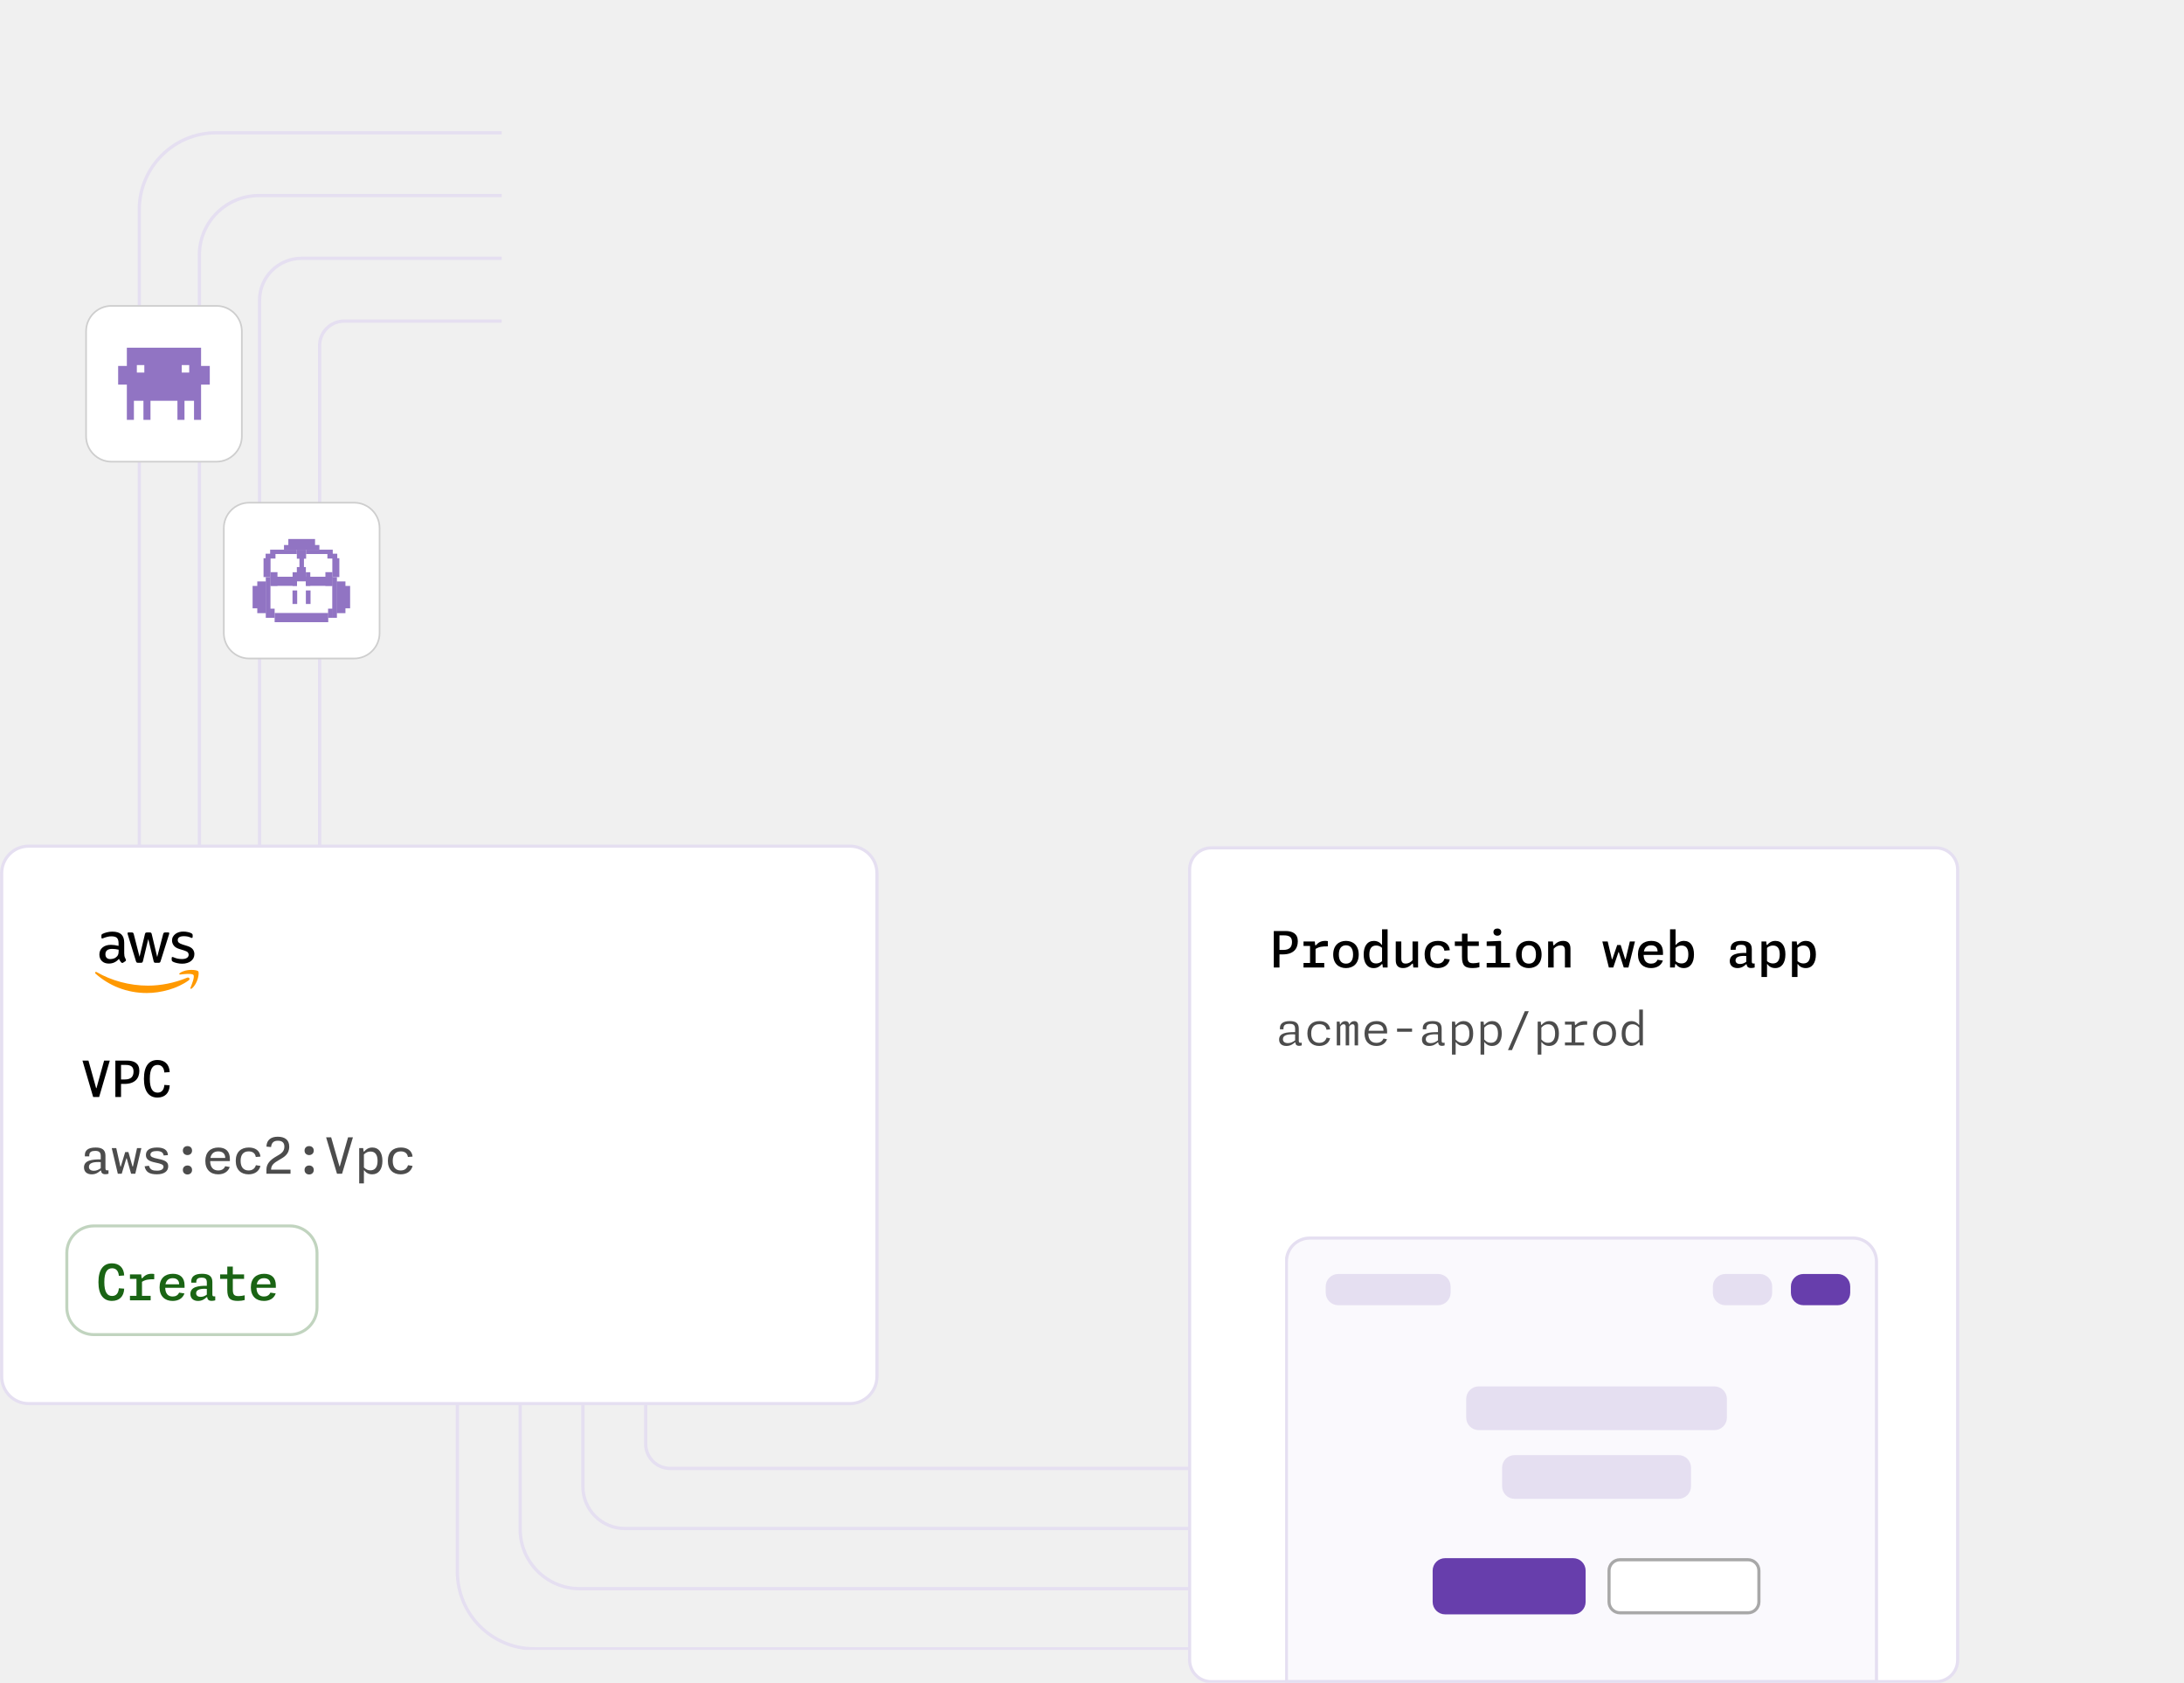
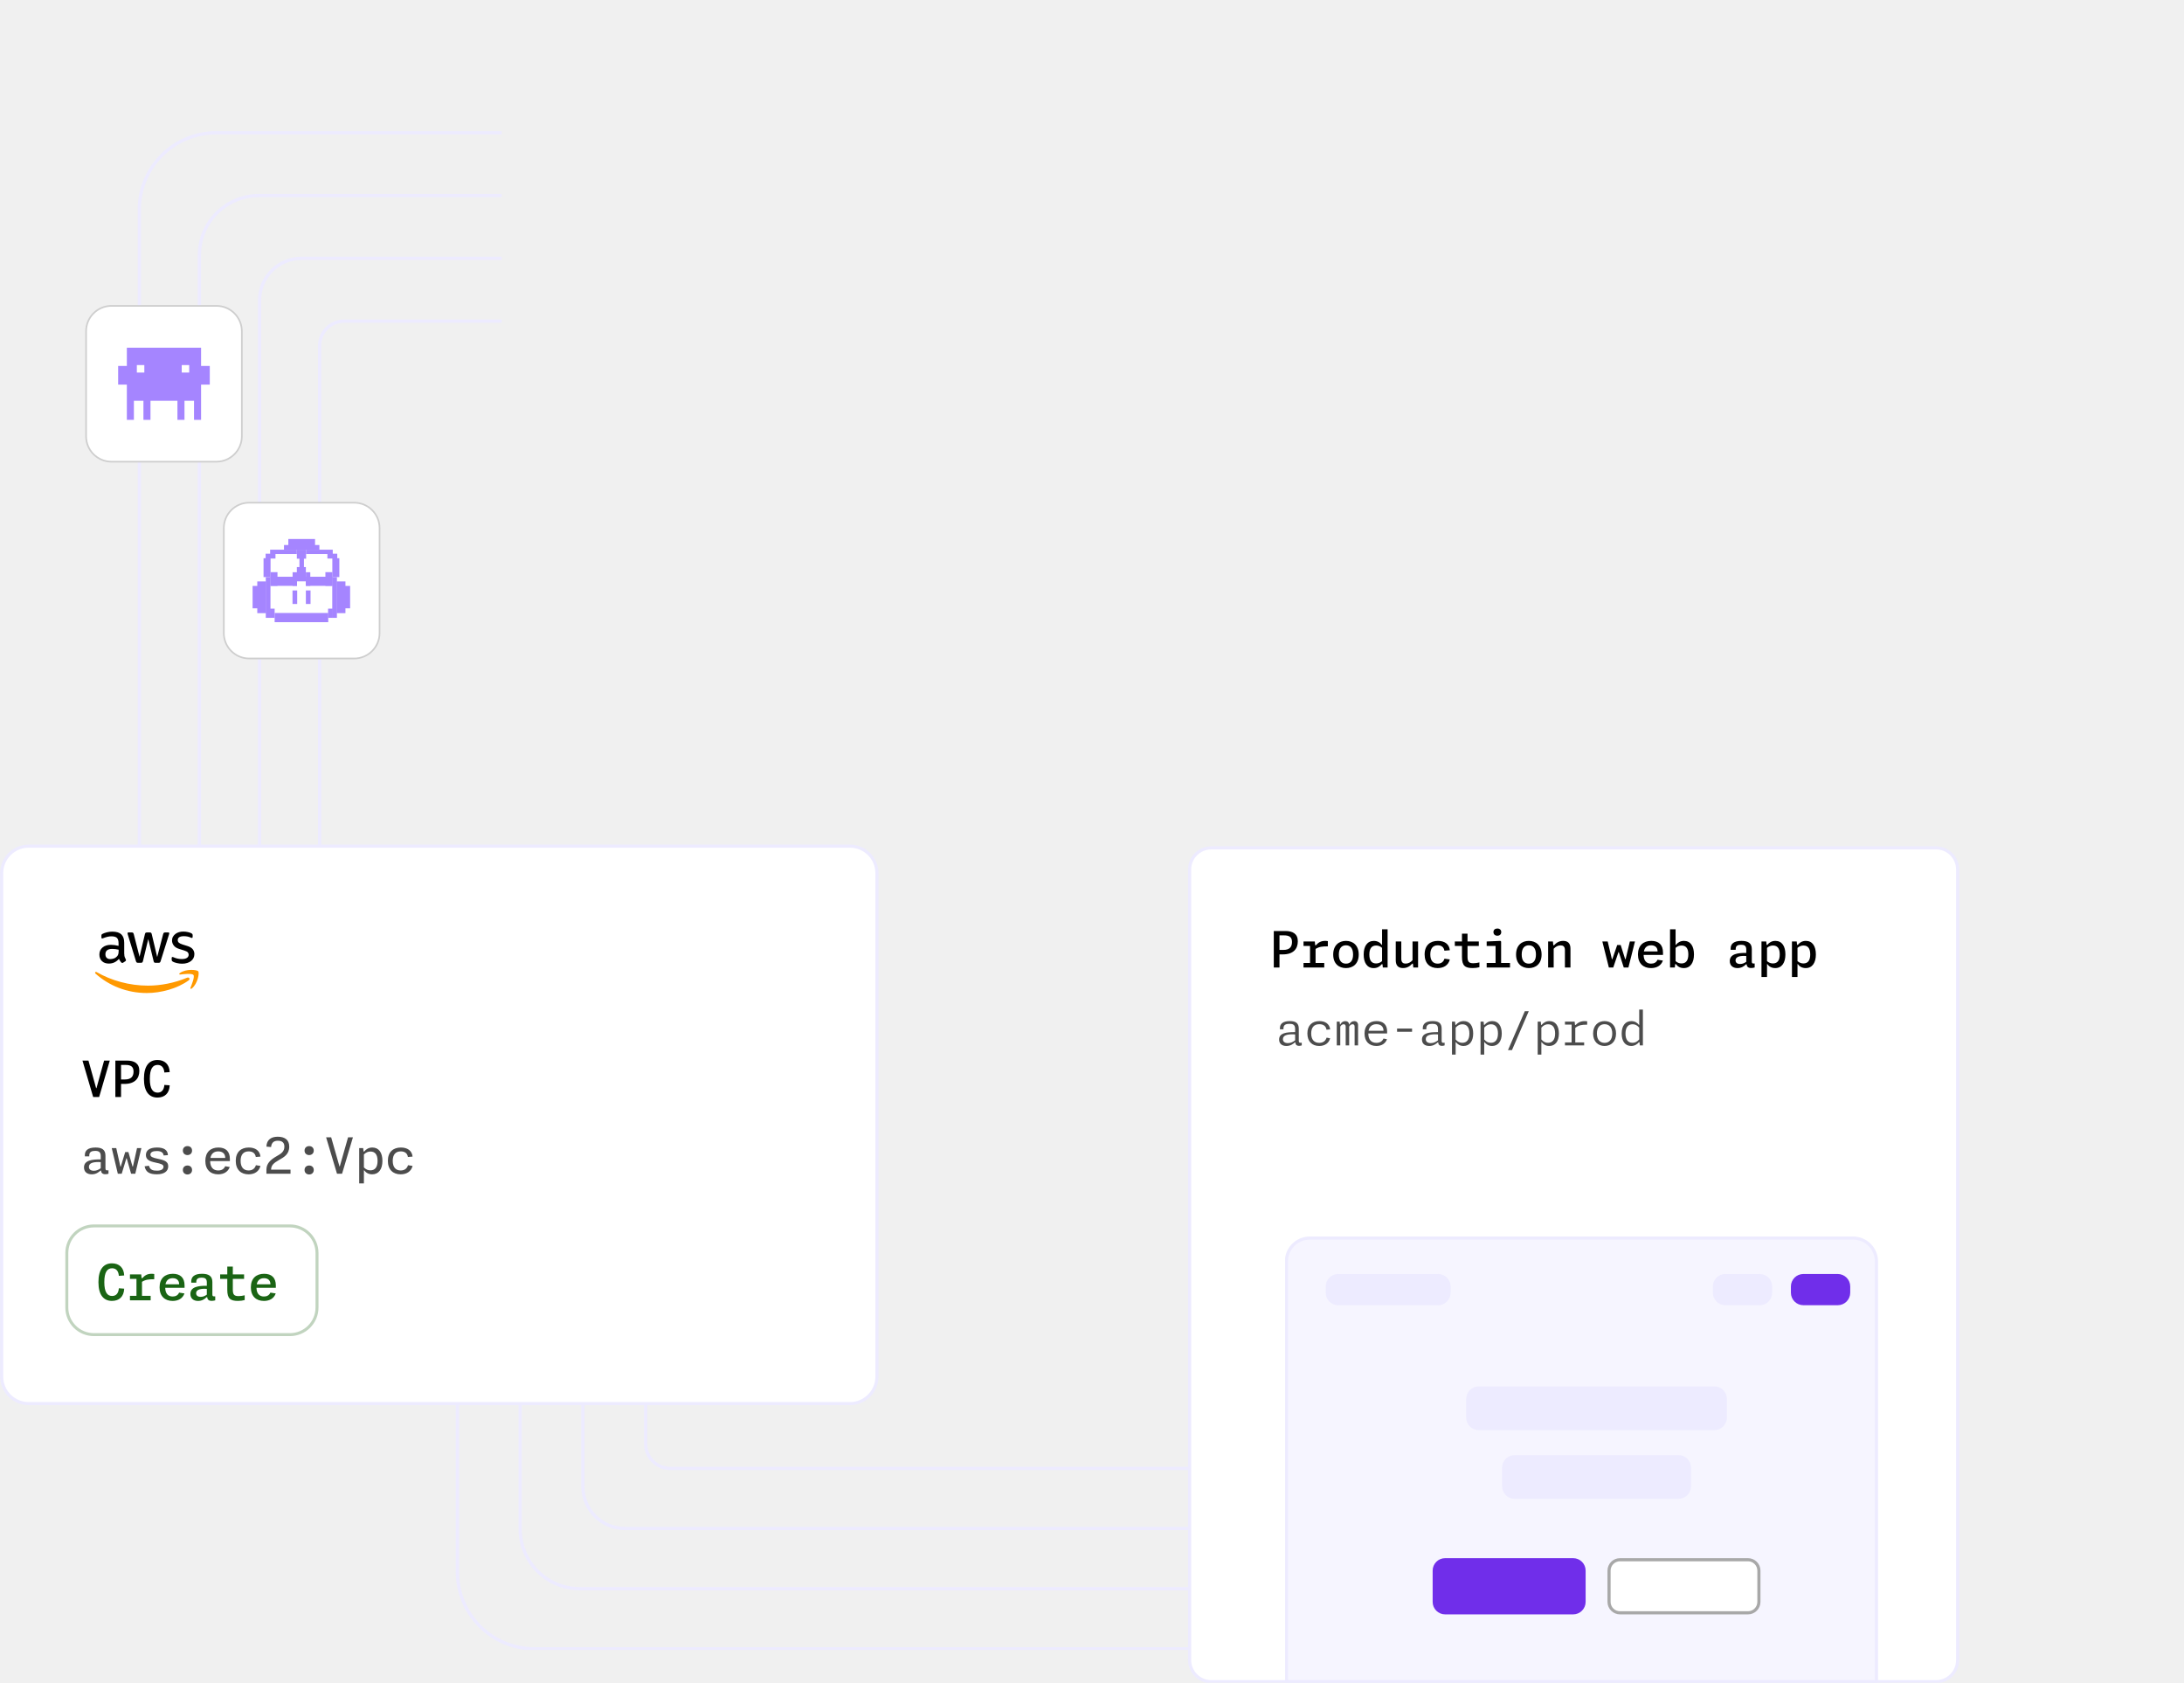
<svg xmlns="http://www.w3.org/2000/svg" width="666" height="513" viewBox="0 0 666 513" fill="none">
  <g clip-path="url(#clip0_1335_156291)">
    <g clip-path="url(#clip1_1335_156291)">
      <g clip-path="url(#clip2_1335_156291)">
-         <path d="M280.009 40.476L65.954 40.476C52.987 40.476 42.476 50.977 42.476 63.925L42.476 416.148" stroke="#E5DFF1" stroke-miterlimit="10" />
-         <path d="M291.433 59.621L78.949 59.621C68.933 59.621 60.803 67.742 60.803 77.748L60.803 416.148" stroke="#E5DFF1" stroke-miterlimit="10" />
-         <path d="M284.769 78.748L91.963 78.748C84.88 78.748 79.149 84.469 79.149 91.543L79.149 416.139" stroke="#E5DFF1" stroke-miterlimit="10" />
-         <path d="M280.961 97.893L104.949 97.893C100.817 97.893 97.466 101.244 97.466 105.367L97.466 416.139" stroke="#E5DFF1" stroke-miterlimit="10" />
+         <path d="M280.009 40.476L65.954 40.476C52.987 40.476 42.476 50.977 42.476 63.925L42.476 416.148" stroke="#edebff" stroke-miterlimit="10" />
+         <path d="M291.433 59.621L78.949 59.621C68.933 59.621 60.803 67.742 60.803 77.748L60.803 416.148" stroke="#edebff" stroke-miterlimit="10" />
+         <path d="M284.769 78.748L91.963 78.748C84.88 78.748 79.149 84.469 79.149 91.543L79.149 416.139" stroke="#edebff" stroke-miterlimit="10" />
+         <path d="M280.961 97.893L104.949 97.893C100.817 97.893 97.466 101.244 97.466 105.367L97.466 416.139" stroke="#edebff" stroke-miterlimit="10" />
      </g>
      <rect x="68.25" y="153.25" width="47.5" height="47.5" rx="7.75" fill="white" />
      <rect x="68.25" y="153.25" width="47.5" height="47.5" rx="7.75" stroke="#CECECE" stroke-width="0.5" />
-       <rect x="81.052" y="175.931" width="1.426" height="12.425" fill="#9174C3" />
-       <rect x="78.455" y="177.255" width="2.699" height="9.675" fill="#9174C3" />
-       <rect x="77.029" y="178.63" width="2.699" height="6.823" fill="#9174C3" />
-       <rect x="82.325" y="185.555" width="1.426" height="2.801" fill="#9174C3" />
-       <rect x="87.926" y="164.321" width="8.147" height="3.259" fill="#9174C3" />
-       <rect x="86.603" y="166.154" width="10.795" height="1.426" fill="#9174C3" />
-       <rect width="1.426" height="12.425" transform="matrix(-1 0 0 1 102.745 175.932)" fill="#9174C3" />
-       <rect width="2.699" height="9.675" transform="matrix(-1 0 0 1 105.341 177.255)" fill="#9174C3" />
-       <rect width="2.699" height="6.823" transform="matrix(-1 0 0 1 106.767 178.63)" fill="#9174C3" />
-       <rect width="1.426" height="2.801" transform="matrix(-1 0 0 1 101.472 185.555)" fill="#9174C3" />
-       <rect x="83.751" y="186.879" width="16.346" height="2.801" fill="#9174C3" />
-       <rect x="89.2" y="180.005" width="1.426" height="4.125" fill="#9174C3" />
-       <rect x="93.273" y="180.005" width="1.426" height="4.125" fill="#9174C3" />
-       <rect x="82.376" y="167.58" width="8.147" height="1.324" fill="#9174C3" />
-       <rect x="81.001" y="168.802" width="3.004" height="1.477" fill="#9174C3" />
-       <rect x="80.365" y="170.177" width="2.139" height="5.754" fill="#9174C3" />
-       <rect x="82.478" y="174.429" width="2.139" height="4.176" fill="#9174C3" />
-       <rect x="82.478" y="175.829" width="8.096" height="2.775" fill="#9174C3" />
-       <rect x="89.225" y="174.454" width="1.349" height="4.15" fill="#9174C3" />
-       <rect width="8.147" height="1.324" transform="matrix(-1 0 0 1 101.471 167.58)" fill="#9174C3" />
-       <rect width="3.004" height="1.477" transform="matrix(-1 0 0 1 102.846 168.802)" fill="#9174C3" />
-       <rect width="2.139" height="5.754" transform="matrix(-1 0 0 1 103.483 170.177)" fill="#9174C3" />
-       <rect width="2.139" height="4.176" transform="matrix(-1 0 0 1 101.37 174.429)" fill="#9174C3" />
-       <rect width="8.096" height="2.775" transform="matrix(-1 0 0 1 101.37 175.829)" fill="#9174C3" />
-       <rect width="1.349" height="4.15" transform="matrix(-1 0 0 1 94.6221 174.454)" fill="#9174C3" />
-       <rect x="90.523" y="172.876" width="2.75" height="4.354" fill="#9174C3" />
-       <rect x="90.523" y="167.58" width="2.826" height="2.75" fill="#9174C3" />
-       <rect x="91.312" y="170.177" width="1.375" height="2.75" fill="#9174C3" />
+       <rect x="81.052" y="175.931" width="1.426" height="12.425" fill="#a585ff" />
+       <rect x="78.455" y="177.255" width="2.699" height="9.675" fill="#a585ff" />
+       <rect x="77.029" y="178.63" width="2.699" height="6.823" fill="#a585ff" />
+       <rect x="82.325" y="185.555" width="1.426" height="2.801" fill="#a585ff" />
+       <rect x="87.926" y="164.321" width="8.147" height="3.259" fill="#a585ff" />
+       <rect x="86.603" y="166.154" width="10.795" height="1.426" fill="#a585ff" />
+       <rect width="1.426" height="12.425" transform="matrix(-1 0 0 1 102.745 175.932)" fill="#a585ff" />
+       <rect width="2.699" height="9.675" transform="matrix(-1 0 0 1 105.341 177.255)" fill="#a585ff" />
+       <rect width="2.699" height="6.823" transform="matrix(-1 0 0 1 106.767 178.63)" fill="#a585ff" />
+       <rect width="1.426" height="2.801" transform="matrix(-1 0 0 1 101.472 185.555)" fill="#a585ff" />
+       <rect x="83.751" y="186.879" width="16.346" height="2.801" fill="#a585ff" />
+       <rect x="89.2" y="180.005" width="1.426" height="4.125" fill="#a585ff" />
+       <rect x="93.273" y="180.005" width="1.426" height="4.125" fill="#a585ff" />
+       <rect x="82.376" y="167.58" width="8.147" height="1.324" fill="#a585ff" />
+       <rect x="81.001" y="168.802" width="3.004" height="1.477" fill="#a585ff" />
+       <rect x="80.365" y="170.177" width="2.139" height="5.754" fill="#a585ff" />
+       <rect x="82.478" y="174.429" width="2.139" height="4.176" fill="#a585ff" />
+       <rect x="82.478" y="175.829" width="8.096" height="2.775" fill="#a585ff" />
+       <rect x="89.225" y="174.454" width="1.349" height="4.15" fill="#a585ff" />
+       <rect width="8.147" height="1.324" transform="matrix(-1 0 0 1 101.471 167.58)" fill="#a585ff" />
+       <rect width="3.004" height="1.477" transform="matrix(-1 0 0 1 102.846 168.802)" fill="#a585ff" />
+       <rect width="2.139" height="5.754" transform="matrix(-1 0 0 1 103.483 170.177)" fill="#a585ff" />
+       <rect width="2.139" height="4.176" transform="matrix(-1 0 0 1 101.37 174.429)" fill="#a585ff" />
+       <rect width="8.096" height="2.775" transform="matrix(-1 0 0 1 101.37 175.829)" fill="#a585ff" />
+       <rect width="1.349" height="4.15" transform="matrix(-1 0 0 1 94.6221 174.454)" fill="#a585ff" />
+       <rect x="90.523" y="172.876" width="2.75" height="4.354" fill="#a585ff" />
+       <rect x="90.523" y="167.58" width="2.826" height="2.75" fill="#a585ff" />
+       <rect x="91.312" y="170.177" width="1.375" height="2.75" fill="#a585ff" />
      <rect x="26.25" y="93.25" width="47.5" height="47.5" rx="7.75" fill="white" />
      <rect x="26.25" y="93.25" width="47.5" height="47.5" rx="7.75" stroke="#CECECE" stroke-width="0.5" />
-       <path d="M61.316 111.563H63.971V117.253H61.316V128H59.167V122.184H56.259V128H54.109V122.184H45.891V128H43.742V122.184H40.833V128H38.684V117.253H36.029V111.563H38.684V106H61.316V111.563Z" fill="#9174C3" />
+       <path d="M61.316 111.563H63.971V117.253H61.316V128H59.167V122.184H56.259V128H54.109V122.184H45.891V128H43.742V122.184H40.833V128H38.684V117.253H36.029V111.563H38.684V106H61.316V111.563Z" fill="#a585ff" />
      <rect x="41.731" y="111.297" width="2.281" height="2.281" fill="white" />
      <rect x="55.417" y="111.297" width="2.281" height="2.281" fill="white" />
    </g>
    <g clip-path="url(#clip3_1335_156291)">
-       <path d="M139.477 265.125L139.477 479.18C139.477 492.147 149.978 502.657 162.925 502.657H515.149" stroke="#E5DFF1" stroke-miterlimit="10" />
-       <path d="M158.622 253.701L158.622 466.185C158.622 476.2 166.743 484.331 176.749 484.331H515.149" stroke="#E5DFF1" stroke-miterlimit="10" />
-       <path d="M177.748 260.365L177.748 453.171C177.748 460.254 183.47 465.985 190.543 465.985H515.139" stroke="#E5DFF1" stroke-miterlimit="10" />
-       <path d="M196.894 264.173L196.894 440.185C196.894 444.317 200.245 447.668 204.367 447.668H515.139" stroke="#E5DFF1" stroke-miterlimit="10" />
+       <path d="M139.477 265.125L139.477 479.18C139.477 492.147 149.978 502.657 162.925 502.657H515.149" stroke="#edebff" stroke-miterlimit="10" />
+       <path d="M158.622 253.701L158.622 466.185C158.622 476.2 166.743 484.331 176.749 484.331H515.149" stroke="#edebff" stroke-miterlimit="10" />
+       <path d="M177.748 260.365L177.748 453.171C177.748 460.254 183.47 465.985 190.543 465.985H515.139" stroke="#edebff" stroke-miterlimit="10" />
+       <path d="M196.894 264.173L196.894 440.185C196.894 444.317 200.245 447.668 204.367 447.668H515.139" stroke="#edebff" stroke-miterlimit="10" />
    </g>
-     <rect x="362.77" y="258.483" width="234.205" height="254.199" rx="6.61" fill="white" stroke="#E5DFF1" stroke-width="0.952" />
+     <rect x="362.77" y="258.483" width="234.205" height="254.199" rx="6.61" fill="white" stroke="#edebff" stroke-width="0.952" />
    <path d="M393.329 311.294C395.072 311.294 396.057 311.872 396.057 313.593V317.306C396.057 317.856 396.278 317.999 396.964 317.877V318.705C396.664 318.798 396.386 318.841 396.143 318.841C395.315 318.841 395.036 318.356 395.007 317.784H394.893C394.272 318.291 393.544 318.877 392.287 318.877C390.916 318.877 390.059 318.17 390.059 316.92C390.059 314.9 392.28 314.65 394.943 314.657V313.671C394.943 312.372 394.229 312.115 393.172 312.129C392.18 312.136 391.409 312.386 391.387 313.472L391.38 313.8H390.309V313.414C390.309 312.179 391.173 311.294 393.329 311.294ZM391.223 316.799C391.223 317.592 391.794 318.006 392.751 318.006C393.629 318.006 394.272 317.649 394.943 317.163V315.357C394.672 315.335 394.408 315.321 394.186 315.321C392.358 315.321 391.223 315.685 391.223 316.799ZM405.62 316.535C405.227 318.056 403.97 318.877 402.285 318.877C400.179 318.877 398.679 317.577 398.679 315.064C398.679 312.593 400.143 311.294 402.342 311.294C404.092 311.294 405.42 312.108 405.627 313.829L404.506 313.921C404.327 312.715 403.442 312.243 402.321 312.243C400.7 312.243 399.843 313.243 399.843 315.064C399.843 316.999 400.8 317.927 402.292 317.927C403.399 317.927 404.213 317.413 404.542 316.335L405.62 316.535ZM411.419 318.705H410.363V312.965C410.363 312.4 410.034 312.258 409.734 312.258C409.284 312.258 408.949 312.572 408.706 312.965V318.705H407.642V311.465H408.513L408.62 312.336H408.699C409.013 311.701 409.542 311.308 410.234 311.308C410.884 311.308 411.334 311.644 411.412 312.336H411.477C411.784 311.701 412.291 311.308 412.969 311.308C413.669 311.308 414.14 311.715 414.14 312.543V318.705H413.083V312.965C413.083 312.4 412.755 312.258 412.448 312.258C411.998 312.258 411.662 312.579 411.419 312.972V318.705ZM416.105 315.085C416.105 312.665 417.533 311.294 419.768 311.294C421.796 311.294 422.996 312.365 422.996 314.443V315.057H417.262V315.085C417.262 316.985 418.19 317.927 419.733 317.927C420.754 317.927 421.503 317.513 421.882 316.62L422.96 316.82C422.489 318.091 421.389 318.877 419.733 318.877C417.562 318.877 416.105 317.549 416.105 315.085ZM417.333 314.25H421.903C421.889 312.85 420.961 312.243 419.725 312.243C418.412 312.243 417.576 312.957 417.333 314.25ZM426.032 314.55V313.571H430.602V314.55H426.032ZM436.894 311.294C438.637 311.294 439.622 311.872 439.622 313.593V317.306C439.622 317.856 439.843 317.999 440.529 317.877V318.705C440.229 318.798 439.95 318.841 439.708 318.841C438.879 318.841 438.601 318.356 438.572 317.784H438.458C437.837 318.291 437.109 318.877 435.852 318.877C434.481 318.877 433.624 318.17 433.624 316.92C433.624 314.9 435.845 314.65 438.508 314.657V313.671C438.508 312.372 437.794 312.115 436.737 312.129C435.745 312.136 434.974 312.386 434.952 313.472L434.945 313.8H433.874V313.414C433.874 312.179 434.738 311.294 436.894 311.294ZM434.788 316.799C434.788 317.592 435.359 318.006 436.316 318.006C437.194 318.006 437.837 317.649 438.508 317.163V315.357C438.237 315.335 437.973 315.321 437.751 315.321C435.923 315.321 434.788 315.685 434.788 316.799ZM449.242 315.078C449.242 317.492 448.099 318.877 446.3 318.877C445.222 318.877 444.493 318.384 443.979 317.72H443.894V321.512H442.773V311.465H443.708L443.808 312.45H443.972C444.536 311.779 445.293 311.294 446.357 311.294C448.178 311.294 449.242 312.729 449.242 315.078ZM443.894 316.899C444.551 317.656 445.2 317.913 445.914 317.913C447.278 317.913 448.085 316.97 448.085 315.078C448.085 313.236 447.328 312.265 445.936 312.265C445.229 312.265 444.579 312.529 443.894 313.286V316.899ZM457.955 315.078C457.955 317.492 456.812 318.877 455.013 318.877C453.935 318.877 453.206 318.384 452.692 317.72H452.607V321.512H451.486V311.465H452.421L452.521 312.45H452.685C453.249 311.779 454.006 311.294 455.07 311.294C456.891 311.294 457.955 312.729 457.955 315.078ZM452.607 316.899C453.264 317.656 453.913 317.913 454.627 317.913C455.991 317.913 456.798 316.97 456.798 315.078C456.798 313.236 456.041 312.265 454.649 312.265C453.942 312.265 453.292 312.529 452.607 313.286V316.899ZM461.07 320.134H459.856L464.983 308.28H466.189L461.07 320.134ZM475.381 315.078C475.381 317.492 474.238 318.877 472.439 318.877C471.361 318.877 470.632 318.384 470.118 317.72H470.033V321.512H468.912V311.465H469.847L469.947 312.45H470.111C470.675 311.779 471.432 311.294 472.496 311.294C474.317 311.294 475.381 312.729 475.381 315.078ZM470.033 316.899C470.689 317.656 471.339 317.913 472.053 317.913C473.417 317.913 474.224 316.97 474.224 315.078C474.224 313.236 473.467 312.265 472.075 312.265C471.368 312.265 470.718 312.529 470.033 313.286V316.899ZM480.181 311.465L480.295 312.486H480.452C481.252 311.722 482.002 311.301 483.308 311.301C483.565 311.301 483.787 311.315 484.001 311.351V312.386C482.316 312.386 481.495 312.508 480.374 313.35V317.806H483.08V318.705H477.225V317.806H479.252V312.365H477.225V311.465H480.181ZM492.807 315.092C492.807 317.584 491.25 318.877 489.308 318.877C487.373 318.877 485.809 317.584 485.809 315.092C485.809 312.6 487.373 311.294 489.308 311.294C491.25 311.294 492.807 312.6 492.807 315.092ZM491.65 315.092C491.65 313.2 490.693 312.243 489.308 312.243C487.923 312.243 486.966 313.2 486.966 315.092C486.966 316.985 487.923 317.927 489.308 317.927C490.693 317.927 491.65 316.985 491.65 315.092ZM494.522 315.1C494.522 312.679 495.665 311.301 497.464 311.301C498.542 311.301 499.27 311.786 499.785 312.45H499.87V307.781H500.991V318.705H500.056L499.949 317.72H499.792C499.228 318.391 498.471 318.877 497.407 318.877C495.593 318.877 494.522 317.442 494.522 315.1ZM495.686 315.1C495.686 316.935 496.436 317.913 497.828 317.913C498.542 317.913 499.192 317.649 499.87 316.885V313.279C499.213 312.522 498.564 312.258 497.849 312.258C496.486 312.258 495.686 313.2 495.686 315.1Z" fill="black" fill-opacity="0.7" />
    <path d="M390.173 294.952H388.436V283.832H391.97C394.194 283.832 395.763 284.662 395.763 286.962C395.763 289.263 394.415 290.961 391.193 290.961H390.173V294.952ZM391.33 289.598C393.303 289.598 393.989 288.646 393.989 287.168C393.989 285.69 393.166 285.157 391.544 285.157H390.173V289.598H391.33ZM400.944 287.023L401.058 288.173H401.279C402.049 287.305 402.81 286.841 404.151 286.841C404.44 286.841 404.684 286.863 404.92 286.917V288.509C403.252 288.509 402.3 288.608 401.18 289.293V293.581H403.823V294.952H397.502V293.581H399.489V288.394H397.502V287.023H400.944ZM414.336 291.007C414.336 293.825 412.584 295.135 410.444 295.135C408.311 295.135 406.552 293.825 406.552 291.007C406.552 288.189 408.311 286.841 410.444 286.841C412.584 286.841 414.336 288.189 414.336 291.007ZM412.614 291.007C412.614 289.026 411.716 288.189 410.444 288.189C409.179 288.189 408.273 289.026 408.273 291.007C408.273 292.979 409.179 293.779 410.444 293.779C411.716 293.779 412.614 292.979 412.614 291.007ZM415.846 291.007C415.846 288.493 416.927 286.848 418.953 286.848C420.111 286.848 420.88 287.374 421.352 288.044H421.451V283.299H423.142V294.952H421.687L421.573 293.939H421.36C420.819 294.609 420.035 295.142 418.892 295.142C416.881 295.142 415.846 293.474 415.846 291.007ZM417.574 291.007C417.574 292.835 418.275 293.718 419.631 293.718C420.263 293.718 420.865 293.528 421.451 293.01V288.966C420.865 288.448 420.255 288.257 419.646 288.257C418.306 288.257 417.574 289.141 417.574 291.007ZM425.627 287.023H427.318V292.302C427.318 293.459 427.904 293.764 428.635 293.764C429.481 293.764 430.174 293.36 430.745 292.736V287.023H432.436V294.952H430.981L430.859 293.794H430.638C429.968 294.526 429.153 295.127 427.858 295.127C426.457 295.127 425.627 294.426 425.627 292.751V287.023ZM442.118 292.5C441.669 294.335 440.161 295.135 438.394 295.135C436.025 295.135 434.433 293.711 434.433 290.976C434.433 288.166 436.132 286.841 438.478 286.841C440.45 286.841 441.928 287.754 442.118 289.689L440.465 289.834C440.29 288.722 439.521 288.189 438.432 288.189C436.939 288.189 436.162 289.171 436.162 290.976C436.162 292.873 437.015 293.779 438.409 293.779C439.49 293.779 440.191 293.238 440.488 292.263L442.118 292.5ZM449.127 295.127C446.781 295.135 445.822 294.449 445.822 291.73V288.394H443.643V287.023H445.822V284.647H447.512V287.023H450.955V288.394H447.512V291.685C447.512 293.276 447.992 293.657 449.31 293.657C449.927 293.657 450.544 293.551 451.138 293.406V294.861C450.559 295.028 449.858 295.127 449.127 295.127ZM453.356 294.952V293.581H456.067V288.379H453.356V287.023L457.553 286.841L457.758 287.046V293.581H460.47V294.952H453.356ZM456.608 285.264C455.907 285.264 455.42 284.837 455.42 284.16C455.42 283.482 455.907 283.07 456.608 283.07C457.317 283.07 457.796 283.482 457.796 284.16C457.796 284.837 457.317 285.264 456.608 285.264ZM470.099 291.007C470.099 293.825 468.347 295.135 466.207 295.135C464.074 295.135 462.315 293.825 462.315 291.007C462.315 288.189 464.074 286.841 466.207 286.841C468.347 286.841 470.099 288.189 470.099 291.007ZM468.377 291.007C468.377 289.026 467.479 288.189 466.207 288.189C464.942 288.189 464.036 289.026 464.036 291.007C464.036 292.979 464.942 293.779 466.207 293.779C467.479 293.779 468.377 292.979 468.377 291.007ZM478.905 294.952H477.214V289.666C477.214 288.516 476.628 288.211 475.897 288.211C475.059 288.211 474.366 288.623 473.787 289.24V294.952H472.096V287.023H473.551L473.673 288.173H473.893C474.571 287.45 475.386 286.841 476.681 286.841C478.075 286.841 478.905 287.541 478.905 289.224V294.952ZM488.627 287.023H490.257L491.544 292.423H491.666L493.159 288.097H494.218L495.589 292.423H495.726L497.013 287.023H498.574L496.579 294.952H495.155L493.646 290.26H493.547L491.956 294.952H490.615L488.627 287.023ZM499.49 290.976C499.49 288.257 501.12 286.841 503.55 286.841C505.804 286.841 507.122 288.021 507.122 290.397V291.121H501.211C501.257 292.88 502.072 293.779 503.489 293.779C504.395 293.779 505.096 293.414 505.454 292.591L507.091 292.842C506.543 294.411 505.157 295.135 503.481 295.135C501.12 295.135 499.49 293.711 499.49 290.976ZM501.295 290.055H505.469C505.469 288.767 504.646 288.189 503.496 288.189C502.339 288.189 501.539 288.79 501.295 290.055ZM516.568 290.969C516.568 293.482 515.486 295.135 513.46 295.135C512.31 295.135 511.533 294.602 511.069 293.931H510.848L510.726 294.952H509.271V283.299H510.962V288.044H511.061C511.594 287.374 512.379 286.841 513.521 286.841C515.54 286.841 516.568 288.501 516.568 290.969ZM510.962 293.01C511.549 293.52 512.15 293.718 512.767 293.718C514.108 293.718 514.847 292.835 514.847 290.969C514.847 289.141 514.146 288.257 512.783 288.257C512.158 288.257 511.549 288.455 510.962 288.973V293.01ZM531.043 286.841C533.015 286.841 534.204 287.488 534.204 289.339V293.132C534.204 293.672 534.394 293.81 535.079 293.726V294.952C534.691 295.059 534.333 295.112 534.006 295.112C533 295.112 532.68 294.617 532.619 293.977H532.452C531.85 294.579 531.035 295.135 529.832 295.135C528.407 295.135 527.486 294.335 527.486 293.002C527.486 290.778 530.03 290.481 532.513 290.512V289.43C532.513 288.295 531.858 288.013 530.913 288.021C529.984 288.021 529.306 288.318 529.299 289.24L529.291 289.56H527.752V289.156C527.752 287.8 528.674 286.841 531.043 286.841ZM529.245 292.781C529.245 293.49 529.771 293.886 530.639 293.886C531.355 293.886 531.957 293.612 532.513 293.208V291.456C532.299 291.433 532.086 291.418 531.873 291.418C530.22 291.418 529.245 291.814 529.245 292.781ZM544.449 290.969C544.449 293.482 543.368 295.135 541.342 295.135C540.192 295.135 539.415 294.602 538.95 293.931H538.844V297.846H537.153V287.023H538.608L538.714 288.044H538.943C539.476 287.374 540.26 286.841 541.403 286.841C543.421 286.841 544.449 288.501 544.449 290.969ZM538.844 293.01C539.43 293.52 540.032 293.718 540.649 293.718C541.989 293.718 542.728 292.835 542.728 290.969C542.728 289.141 542.027 288.257 540.664 288.257C540.04 288.257 539.43 288.455 538.844 288.973V293.01ZM553.743 290.969C553.743 293.482 552.662 295.135 550.636 295.135C549.486 295.135 548.709 294.602 548.244 293.931H548.138V297.846H546.447V287.023H547.901L548.008 288.044H548.237C548.77 287.374 549.554 286.841 550.697 286.841C552.715 286.841 553.743 288.501 553.743 290.969ZM548.138 293.01C548.724 293.52 549.326 293.718 549.943 293.718C551.283 293.718 552.022 292.835 552.022 290.969C552.022 289.141 551.321 288.257 549.958 288.257C549.333 288.257 548.724 288.455 548.138 288.973V293.01Z" fill="black" />
    <g clip-path="url(#clip4_1335_156291)">
-       <path d="M399.424 377.441H565.082C569.025 377.442 572.222 380.639 572.222 384.582V512.634H392.283V384.582C392.283 380.639 395.48 377.442 399.424 377.441Z" fill="#FAF9FD" stroke="#E5DFF1" stroke-width="0.952" />
-       <rect x="404.271" y="388.391" width="38.082" height="9.521" rx="3.808" fill="#E5DFF1" />
-       <rect x="447.113" y="422.664" width="79.497" height="13.329" rx="3.808" fill="#E5DFF1" />
-       <rect x="458.062" y="443.61" width="57.599" height="13.329" rx="3.808" fill="#E5DFF1" />
-       <rect x="436.879" y="475.027" width="46.651" height="17.137" rx="3.808" fill="#673EAC" />
+       <path d="M399.424 377.441H565.082C569.025 377.442 572.222 380.639 572.222 384.582V512.634H392.283V384.582C392.283 380.639 395.48 377.442 399.424 377.441Z" fill="#f6f5ff" stroke="#edebff" stroke-width="0.952" />
+       <rect x="404.271" y="388.391" width="38.082" height="9.521" rx="3.808" fill="#edebff" />
+       <rect x="447.113" y="422.664" width="79.497" height="13.329" rx="3.808" fill="#edebff" />
+       <rect x="458.062" y="443.61" width="57.599" height="13.329" rx="3.808" fill="#edebff" />
+       <rect x="436.879" y="475.027" width="46.651" height="17.137" rx="3.808" fill="#702eea" />
      <rect x="490.67" y="475.503" width="45.699" height="16.185" rx="3.332" fill="white" stroke="#A8A8A8" stroke-width="0.952" />
-       <rect x="546.127" y="388.391" width="18.089" height="9.521" rx="3.808" fill="#673EAC" />
-       <rect x="522.326" y="388.391" width="18.089" height="9.521" rx="3.808" fill="#E5DFF1" />
+       <rect x="546.127" y="388.391" width="18.089" height="9.521" rx="3.808" fill="#702eea" />
+       <rect x="522.326" y="388.391" width="18.089" height="9.521" rx="3.808" fill="#edebff" />
    </g>
-     <rect x="0.512" y="257.962" width="266.909" height="169.947" rx="8.23" fill="white" stroke="#E5DFF1" stroke-width="0.952" />
+     <rect x="0.512" y="257.962" width="266.909" height="169.947" rx="8.23" fill="white" stroke="#edebff" stroke-width="0.952" />
    <rect x="20.376" y="373.742" width="76.294" height="33.136" rx="8.253" stroke="#C1D4BF" stroke-width="0.906" />
    <path d="M25.148 323.333H26.973L29.314 331.742H29.421L31.747 323.333H33.481L30.234 334.434H28.41L25.148 323.333ZM36.912 334.434H35.178V323.333H38.706C40.926 323.333 42.492 324.162 42.492 326.458C42.492 328.754 41.147 330.45 37.931 330.45H36.912V334.434ZM38.067 329.089C40.036 329.089 40.721 328.138 40.721 326.663C40.721 325.188 39.9 324.656 38.28 324.656H36.912V329.089H38.067ZM45.687 328.884C45.687 331.993 46.615 333.103 48.059 333.103C49.306 333.103 50.006 332.259 50.12 330.754L51.747 330.875C51.656 333.286 50.234 334.609 48.014 334.609C45.528 334.609 43.893 332.86 43.893 328.884C43.893 324.9 45.513 323.151 48.014 323.151C50.219 323.151 51.656 324.481 51.747 326.846L50.12 326.968C50.006 325.508 49.306 324.656 48.059 324.656C46.615 324.656 45.687 325.766 45.687 328.884Z" fill="black" />
    <path d="M31.811 390.877C31.811 393.987 32.739 395.097 34.183 395.097C35.43 395.097 36.13 394.253 36.244 392.748L37.871 392.869C37.779 395.28 36.358 396.602 34.138 396.602C31.651 396.602 30.017 394.854 30.017 390.877C30.017 386.893 31.636 385.145 34.138 385.145C36.343 385.145 37.779 386.475 37.871 388.84L36.244 388.961C36.13 387.502 35.43 386.65 34.183 386.65C32.739 386.65 31.811 387.76 31.811 390.877ZM43.065 388.513L43.179 389.661H43.4C44.168 388.794 44.928 388.33 46.266 388.33C46.555 388.33 46.798 388.353 47.034 388.406V389.995C45.369 389.995 44.419 390.094 43.301 390.779V395.059H45.939V396.428H39.629V395.059H41.613V389.881H39.629V388.513H43.065ZM48.663 392.459C48.663 389.745 50.29 388.33 52.715 388.33C54.966 388.33 56.281 389.509 56.281 391.881V392.603H50.381C50.427 394.36 51.24 395.257 52.655 395.257C53.559 395.257 54.259 394.892 54.616 394.071L56.251 394.322C55.703 395.888 54.32 396.61 52.647 396.61C50.29 396.61 48.663 395.188 48.663 392.459ZM50.465 391.539H54.631C54.631 390.254 53.81 389.676 52.662 389.676C51.507 389.676 50.708 390.277 50.465 391.539ZM61.605 388.33C63.574 388.33 64.76 388.977 64.76 390.824V394.61C64.76 395.15 64.951 395.287 65.635 395.204V396.428C65.247 396.534 64.89 396.587 64.563 396.587C63.559 396.587 63.24 396.093 63.179 395.454H63.012C62.411 396.055 61.597 396.61 60.396 396.61C58.974 396.61 58.054 395.812 58.054 394.481C58.054 392.261 60.594 391.965 63.072 391.995V390.915C63.072 389.783 62.419 389.501 61.476 389.509C60.548 389.509 59.872 389.805 59.864 390.725L59.856 391.045H58.321V390.642C58.321 389.288 59.241 388.33 61.605 388.33ZM59.811 394.261C59.811 394.968 60.335 395.363 61.202 395.363C61.917 395.363 62.517 395.089 63.072 394.687V392.938C62.86 392.915 62.647 392.9 62.434 392.9C60.784 392.9 59.811 393.295 59.811 394.261ZM72.609 396.602C70.267 396.61 69.309 395.926 69.309 393.212V389.881H67.134V388.513H69.309V386.141H70.997V388.513H74.433V389.881H70.997V393.166C70.997 394.755 71.476 395.135 72.791 395.135C73.407 395.135 74.023 395.029 74.616 394.884V396.336C74.038 396.504 73.338 396.602 72.609 396.602ZM76.496 392.459C76.496 389.745 78.123 388.33 80.548 388.33C82.798 388.33 84.114 389.509 84.114 391.881V392.603H78.214C78.259 394.36 79.073 395.257 80.487 395.257C81.392 395.257 82.091 394.892 82.449 394.071L84.083 394.322C83.536 395.888 82.152 396.61 80.479 396.61C78.123 396.61 76.496 395.188 76.496 392.459ZM78.297 391.539H82.464C82.464 390.254 81.643 389.676 80.495 389.676C79.339 389.676 78.541 390.277 78.297 391.539Z" fill="#1A6414" />
    <path d="M29.132 349.837C31.04 349.837 32.158 350.468 32.158 352.308V356.178C32.158 356.74 32.371 356.885 33.086 356.778V357.828C32.728 357.934 32.401 357.98 32.112 357.98C31.17 357.98 30.858 357.478 30.805 356.854H30.668C30.037 357.425 29.238 358.01 27.976 358.01C26.532 358.01 25.612 357.235 25.612 355.904C25.612 353.722 28.068 353.441 30.721 353.456V352.391C30.721 351.137 30.014 350.856 28.98 350.863C27.991 350.871 27.239 351.152 27.224 352.194V352.528H25.878V352.118C25.878 350.78 26.798 349.837 29.132 349.837ZM27.117 355.729C27.117 356.505 27.68 356.923 28.623 356.923C29.444 356.923 30.082 356.604 30.721 356.14V354.3C30.478 354.277 30.227 354.262 29.999 354.262C28.204 354.262 27.117 354.657 27.117 355.729ZM34.076 350.019H35.452L36.706 355.623H36.836L38.181 351.221H39.155L40.409 355.623H40.538L41.785 350.019H43.108L41.253 357.828H39.976L38.645 353.129H38.539L37.117 357.828H35.931L34.076 350.019ZM47.9 349.837C49.96 349.837 51.146 350.582 51.207 352.163L49.899 352.255C49.801 351.365 49.116 350.909 47.801 350.909C46.615 350.909 45.87 351.259 45.87 351.996C45.87 352.665 46.501 352.939 48.242 353.296C50.325 353.722 51.298 354.201 51.298 355.562C51.298 357.029 50.135 358.003 47.839 358.003C45.68 358.003 44.448 357.387 44.098 355.562L45.421 355.395C45.786 356.763 46.782 356.892 47.907 356.892C49.306 356.892 49.861 356.337 49.861 355.722C49.861 355.037 49.208 354.794 47.352 354.414C45.474 354.026 44.494 353.463 44.494 352.125C44.494 350.734 45.55 349.837 47.9 349.837ZM57.17 358.056C56.387 358.056 55.763 357.539 55.763 356.687C55.763 355.82 56.387 355.319 57.17 355.319C57.945 355.319 58.569 355.82 58.569 356.687C58.569 357.539 57.945 358.056 57.17 358.056ZM57.17 352.141C56.387 352.141 55.763 351.624 55.763 350.772C55.763 349.905 56.387 349.403 57.17 349.403C57.945 349.403 58.569 349.905 58.569 350.772C58.569 351.624 57.945 352.141 57.17 352.141ZM62.615 353.912C62.615 351.274 64.189 349.837 66.592 349.837C68.804 349.837 70.097 350.993 70.097 353.289V353.973H64.09C64.113 355.874 65.018 356.832 66.546 356.832C67.542 356.832 68.295 356.429 68.667 355.539L70.066 355.775C69.534 357.235 68.257 358.01 66.538 358.01C64.204 358.01 62.615 356.596 62.615 353.912ZM64.166 353.015H68.69C68.683 351.624 67.77 351.015 66.546 351.015C65.269 351.015 64.417 351.692 64.166 353.015ZM79.427 355.448C78.994 357.174 77.572 358.01 75.793 358.01C73.489 358.01 71.893 356.611 71.893 353.904C71.893 351.183 73.52 349.837 75.869 349.837C77.778 349.837 79.23 350.726 79.427 352.604L78.006 352.726C77.823 351.525 76.972 351.015 75.831 351.015C74.219 351.015 73.375 352.034 73.375 353.904C73.375 355.881 74.318 356.832 75.801 356.832C76.934 356.832 77.717 356.284 78.036 355.227L79.427 355.448ZM84.691 346.545C86.796 346.545 88.203 347.465 88.203 349.556C88.203 351.973 86.515 352.81 85.124 353.616C83.383 354.604 82.706 355.273 82.66 356.581H88.591V357.828H81.246V356.581C81.246 354.809 82.341 353.623 84.401 352.46C85.633 351.753 86.721 351.145 86.721 349.571C86.721 348.331 86.013 347.769 84.751 347.769C83.535 347.769 82.812 348.293 82.66 349.692L81.246 349.563C81.307 347.389 82.797 346.545 84.691 346.545ZM94.28 358.056C93.497 358.056 92.873 357.539 92.873 356.687C92.873 355.82 93.497 355.319 94.28 355.319C95.055 355.319 95.679 355.82 95.679 356.687C95.679 357.539 95.055 358.056 94.28 358.056ZM94.28 352.141C93.497 352.141 92.873 351.624 92.873 350.772C92.873 349.905 93.497 349.403 94.28 349.403C95.055 349.403 95.679 349.905 95.679 350.772C95.679 351.624 95.055 352.141 94.28 352.141ZM99.444 346.727H100.987L103.519 355.585H103.618L106.142 346.727H107.625L104.31 357.828H102.766L99.444 346.727ZM116.621 353.912C116.621 356.451 115.465 358.01 113.496 358.01C112.348 358.01 111.573 357.486 111.071 356.794H110.972V360.77H109.535V350.019H110.751L110.865 351.053H111.063C111.626 350.361 112.424 349.837 113.557 349.837C115.534 349.837 116.621 351.426 116.621 353.912ZM110.972 355.904C111.611 356.558 112.264 356.794 112.949 356.794C114.34 356.794 115.138 355.851 115.138 353.912C115.138 352.019 114.386 351.061 112.971 351.061C112.272 351.061 111.626 351.297 110.972 351.95V355.904ZM125.815 355.448C125.381 357.174 123.96 358.01 122.181 358.01C119.877 358.01 118.28 356.611 118.28 353.904C118.28 351.183 119.907 349.837 122.257 349.837C124.165 349.837 125.617 350.726 125.815 352.604L124.393 352.726C124.211 351.525 123.359 351.015 122.219 351.015C120.607 351.015 119.763 352.034 119.763 353.904C119.763 355.881 120.706 356.832 122.188 356.832C123.321 356.832 124.104 356.284 124.423 355.227L125.815 355.448Z" fill="black" fill-opacity="0.7" />
    <g clip-path="url(#clip5_1335_156291)">
      <path d="M37.901 290.806C37.901 291.192 37.943 291.505 38.016 291.734C38.1 291.963 38.206 292.213 38.352 292.484C38.405 292.567 38.426 292.651 38.426 292.724C38.426 292.828 38.363 292.932 38.227 293.036L37.565 293.474C37.47 293.536 37.376 293.568 37.292 293.568C37.187 293.568 37.082 293.516 36.977 293.422C36.83 293.265 36.703 293.099 36.598 292.932C36.493 292.755 36.388 292.557 36.273 292.317C35.453 293.276 34.424 293.755 33.185 293.755C32.302 293.755 31.599 293.505 31.084 293.005C30.569 292.505 30.307 291.838 30.307 291.004C30.307 290.119 30.622 289.4 31.262 288.858C31.903 288.316 32.754 288.045 33.836 288.045C34.193 288.045 34.561 288.076 34.949 288.128C35.338 288.181 35.737 288.264 36.157 288.358V287.597C36.157 286.805 35.989 286.253 35.664 285.93C35.327 285.607 34.76 285.451 33.951 285.451C33.584 285.451 33.206 285.492 32.817 285.586C32.428 285.68 32.05 285.794 31.683 285.94C31.515 286.013 31.389 286.055 31.315 286.076C31.241 286.097 31.189 286.107 31.147 286.107C31 286.107 30.926 286.003 30.926 285.784V285.273C30.926 285.107 30.947 284.982 31 284.909C31.052 284.836 31.147 284.763 31.294 284.69C31.662 284.502 32.103 284.346 32.617 284.221C33.132 284.086 33.678 284.023 34.256 284.023C35.506 284.023 36.42 284.304 37.008 284.867C37.586 285.43 37.88 286.284 37.88 287.43V290.806H37.901ZM33.636 292.39C33.983 292.39 34.34 292.328 34.718 292.203C35.096 292.078 35.432 291.848 35.716 291.536C35.884 291.338 36.01 291.119 36.073 290.869C36.136 290.619 36.178 290.317 36.178 289.962V289.525C35.874 289.452 35.548 289.389 35.212 289.348C34.876 289.306 34.55 289.285 34.224 289.285C33.521 289.285 33.006 289.421 32.66 289.702C32.313 289.983 32.145 290.379 32.145 290.9C32.145 291.39 32.271 291.755 32.533 292.005C32.785 292.265 33.153 292.39 33.636 292.39ZM42.071 293.516C41.882 293.516 41.756 293.484 41.672 293.411C41.588 293.349 41.514 293.203 41.451 293.005L38.983 284.95C38.92 284.742 38.888 284.607 38.888 284.534C38.888 284.367 38.972 284.273 39.14 284.273H40.17C40.369 284.273 40.506 284.304 40.579 284.377C40.663 284.44 40.726 284.586 40.789 284.784L42.554 291.682L44.193 284.784C44.245 284.575 44.308 284.44 44.392 284.377C44.476 284.315 44.623 284.273 44.812 284.273H45.653C45.852 284.273 45.989 284.304 46.073 284.377C46.157 284.44 46.23 284.586 46.272 284.784L47.932 291.765L49.749 284.784C49.812 284.575 49.886 284.44 49.959 284.377C50.043 284.315 50.18 284.273 50.369 284.273H51.346C51.514 284.273 51.608 284.356 51.608 284.534C51.608 284.586 51.598 284.638 51.587 284.7C51.577 284.763 51.556 284.846 51.514 284.961L48.982 293.015C48.919 293.224 48.846 293.359 48.762 293.422C48.678 293.484 48.541 293.526 48.363 293.526H47.459C47.26 293.526 47.123 293.495 47.039 293.422C46.955 293.349 46.882 293.213 46.84 293.005L45.212 286.284L43.594 292.995C43.541 293.203 43.478 293.338 43.394 293.411C43.31 293.484 43.163 293.516 42.974 293.516H42.071ZM55.568 293.797C55.022 293.797 54.476 293.734 53.951 293.609C53.425 293.484 53.016 293.349 52.743 293.193C52.575 293.099 52.459 292.995 52.417 292.901C52.375 292.807 52.354 292.703 52.354 292.609V292.078C52.354 291.859 52.438 291.755 52.596 291.755C52.659 291.755 52.722 291.765 52.785 291.786C52.848 291.807 52.942 291.848 53.047 291.89C53.404 292.046 53.793 292.171 54.203 292.255C54.623 292.338 55.033 292.38 55.453 292.38C56.114 292.38 56.629 292.265 56.986 292.036C57.343 291.807 57.532 291.473 57.532 291.046C57.532 290.754 57.438 290.515 57.249 290.317C57.06 290.119 56.703 289.942 56.188 289.775L54.665 289.306C53.898 289.066 53.331 288.712 52.984 288.243C52.638 287.785 52.459 287.274 52.459 286.732C52.459 286.295 52.554 285.909 52.743 285.576C52.932 285.242 53.184 284.95 53.499 284.721C53.814 284.482 54.171 284.304 54.591 284.179C55.012 284.054 55.453 284.002 55.915 284.002C56.146 284.002 56.388 284.013 56.619 284.044C56.86 284.075 57.081 284.117 57.301 284.158C57.511 284.211 57.711 284.263 57.9 284.325C58.089 284.388 58.236 284.45 58.341 284.513C58.488 284.596 58.593 284.679 58.656 284.773C58.719 284.857 58.751 284.971 58.751 285.117V285.607C58.751 285.826 58.667 285.94 58.509 285.94C58.425 285.94 58.289 285.899 58.11 285.815C57.511 285.544 56.839 285.409 56.093 285.409C55.495 285.409 55.022 285.503 54.696 285.701C54.371 285.899 54.203 286.201 54.203 286.628C54.203 286.92 54.308 287.17 54.518 287.368C54.728 287.566 55.117 287.764 55.673 287.941L57.165 288.41C57.921 288.649 58.467 288.983 58.793 289.41C59.119 289.837 59.276 290.327 59.276 290.869C59.276 291.317 59.181 291.723 59.003 292.078C58.814 292.432 58.562 292.745 58.236 292.995C57.91 293.255 57.522 293.443 57.07 293.578C56.598 293.724 56.104 293.797 55.568 293.797Z" fill="black" />
      <path fill-rule="evenodd" clip-rule="evenodd" d="M57.553 298.861C54.097 301.393 49.076 302.737 44.759 302.737C38.709 302.737 33.257 300.518 29.14 296.829C28.814 296.537 29.108 296.141 29.497 296.37C33.951 298.934 39.444 300.486 45.127 300.486C48.961 300.486 53.173 299.694 57.048 298.069C57.626 297.808 58.12 298.444 57.553 298.861Z" fill="#FF9900" />
      <path fill-rule="evenodd" clip-rule="evenodd" d="M58.991 297.235C58.55 296.672 56.071 296.964 54.947 297.1C54.611 297.141 54.559 296.849 54.863 296.631C56.838 295.255 60.083 295.651 60.462 296.11C60.84 296.579 60.357 299.798 58.508 301.34C58.224 301.58 57.951 301.455 58.077 301.142C58.497 300.111 59.432 297.787 58.991 297.235Z" fill="#FF9900" />
    </g>
  </g>
  <defs>
    <clipPath id="clip0_1335_156291">
      <rect width="666" height="513" fill="white" />
    </clipPath>
    <clipPath id="clip1_1335_156291">
      <rect width="376.139" height="445.21" fill="white" transform="translate(445.21 40) rotate(90)" />
    </clipPath>
    <clipPath id="clip2_1335_156291">
      <rect width="376" height="111" fill="white" transform="translate(153 40) rotate(90)" />
    </clipPath>
    <clipPath id="clip3_1335_156291">
      <rect width="401" height="156" fill="white" transform="translate(104 347)" />
    </clipPath>
    <clipPath id="clip4_1335_156291">
      <rect width="180.89" height="136.144" fill="white" transform="translate(391.894 376.966)" />
    </clipPath>
    <clipPath id="clip5_1335_156291">
      <rect width="31.582" height="22.107" fill="white" transform="translate(29 280.737)" />
    </clipPath>
  </defs>
</svg>
